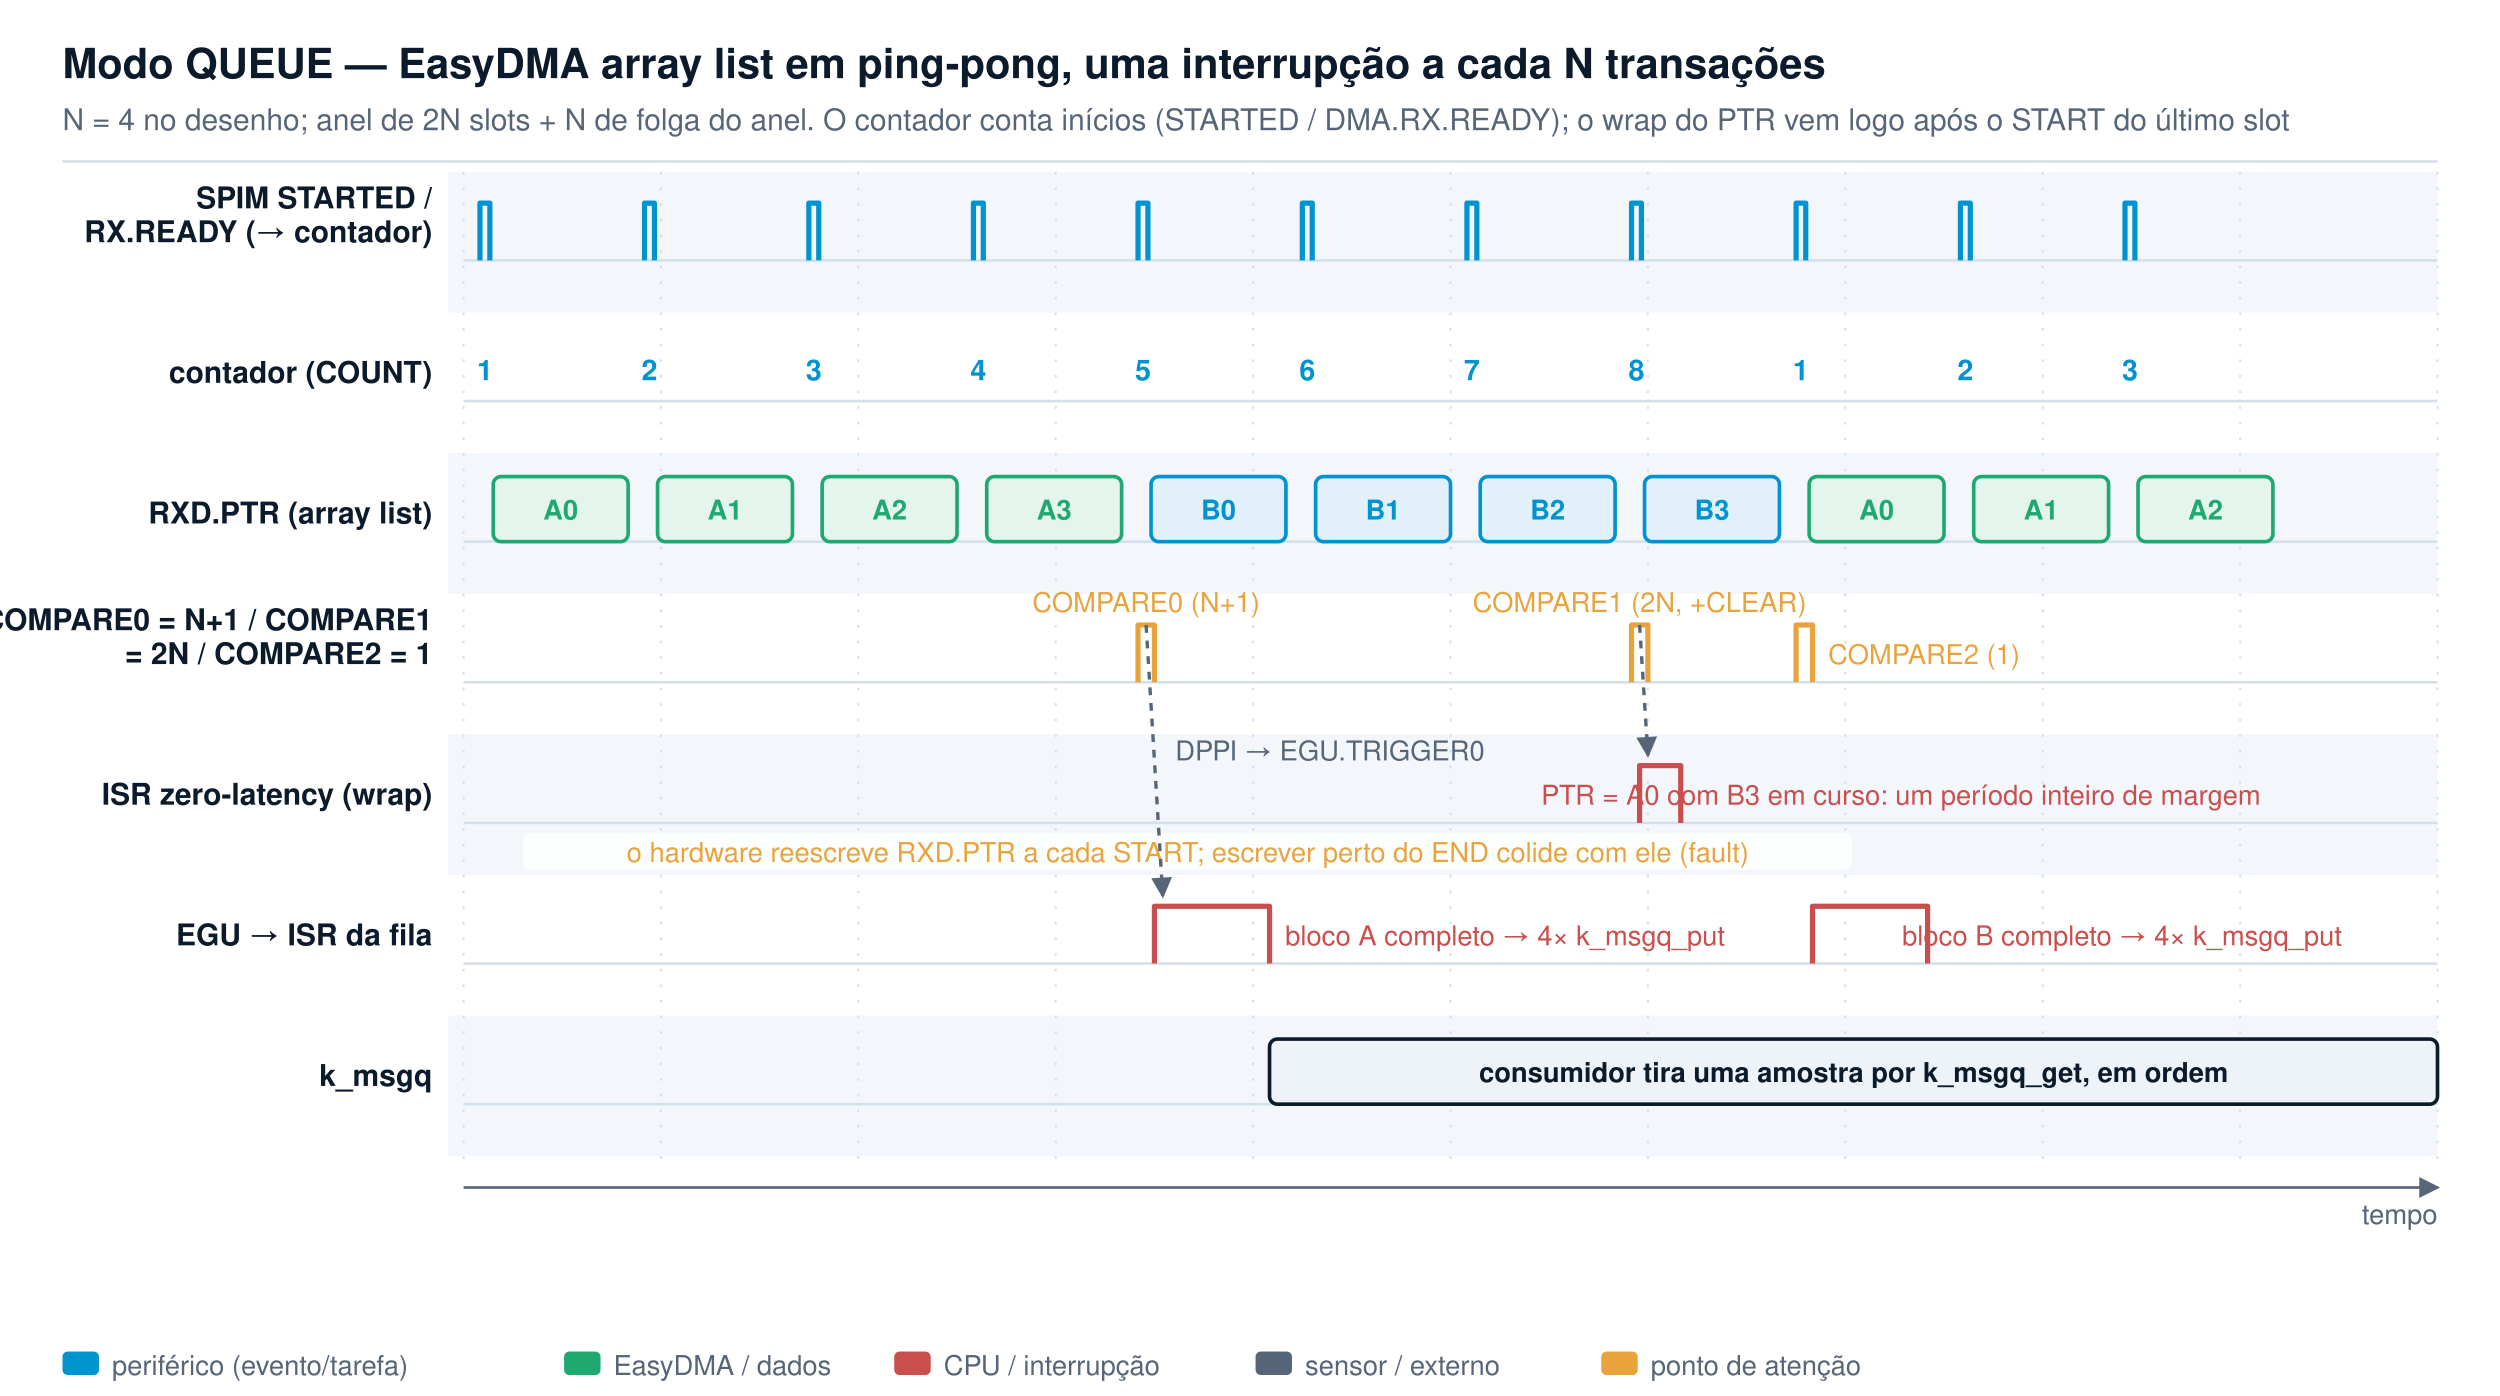
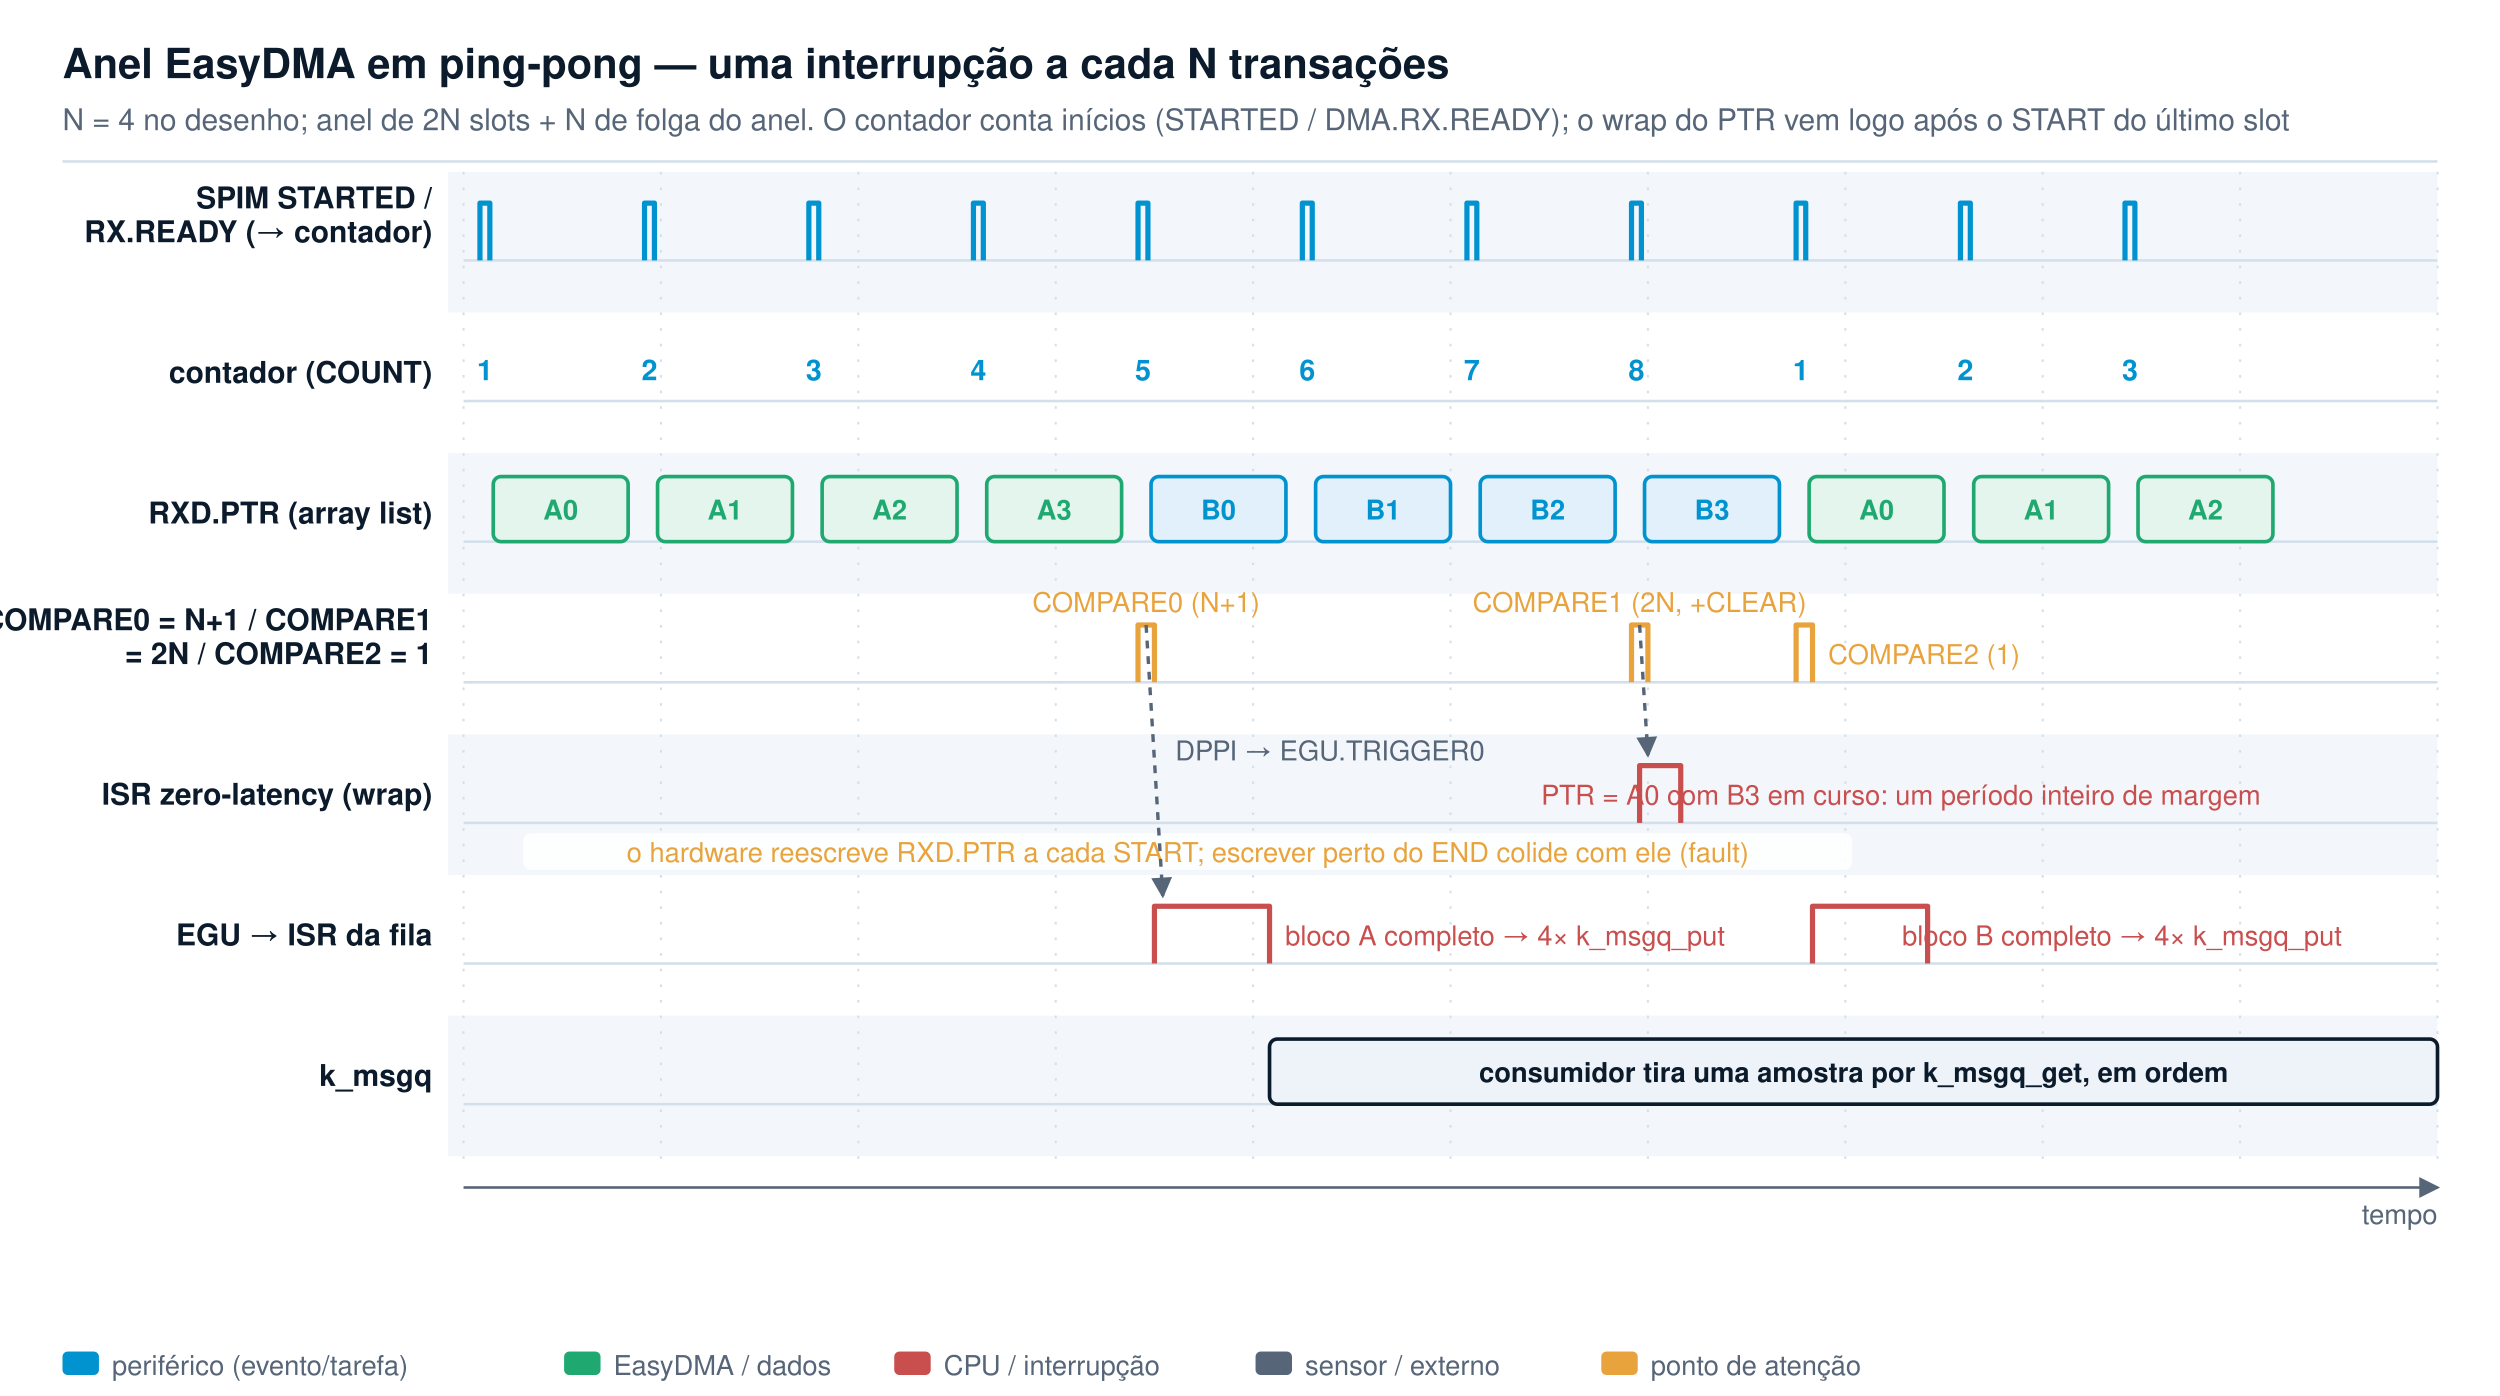
<svg xmlns="http://www.w3.org/2000/svg" width="960" height="536" viewBox="0 0 960 536">
  <defs>
    <marker id="arr" markerWidth="9" markerHeight="9" refX="7" refY="4.5" orient="auto" markerUnits="userSpaceOnUse">
      <path d="M0,0.5 L8,4.5 L0,8.5 z" fill="#566577" />
    </marker>
    <marker id="arr-blue" markerWidth="9" markerHeight="9" refX="7" refY="4.5" orient="auto" markerUnits="userSpaceOnUse">
      <path d="M0,0.5 L8,4.5 L0,8.5 z" fill="#0093D0" />
    </marker>
    <marker id="arr-green" markerWidth="9" markerHeight="9" refX="7" refY="4.5" orient="auto" markerUnits="userSpaceOnUse">
      <path d="M0,0.5 L8,4.5 L0,8.5 z" fill="#1FA971" />
    </marker>
    <marker id="arr-red" markerWidth="9" markerHeight="9" refX="7" refY="4.5" orient="auto" markerUnits="userSpaceOnUse">
      <path d="M0,0.5 L8,4.5 L0,8.5 z" fill="#C94F4F" />
    </marker>
    <filter id="shadow" x="-5%" y="-5%" width="110%" height="120%">
      <feDropShadow dx="0" dy="1.5" stdDeviation="1.5" flood-color="#00224E" flood-opacity="0.12" />
    </filter>
  </defs>
  <rect width="100%" height="100%" fill="white" />
-   <text x="24" y="30" fill="#0B1B2B" font-family="Segoe UI, Helvetica Neue, Helvetica, Arial, sans-serif" font-size="16" font-weight="600">Modo QUEUE — EasyDMA array list em ping-pong, uma interrupção a cada N transações</text>
+   <text x="24" y="30" fill="#0B1B2B" font-family="Segoe UI, Helvetica Neue, Helvetica, Arial, sans-serif" font-size="16" font-weight="600">Anel EasyDMA em ping-pong — uma interrupção a cada N transações</text>
  <text x="24" y="50" fill="#566577" font-family="Segoe UI, Helvetica Neue, Helvetica, Arial, sans-serif" font-size="11.5">N = 4 no desenho; anel de 2N slots + N de folga do anel. O contador conta inícios (STARTED / DMA.RX.READY); o wrap do PTR vem logo após o START do último slot</text>
  <line x1="24" y1="62" x2="936" y2="62" stroke="#D3E0EB" stroke-width="1" />
  <rect x="172" y="66" width="764" height="54" fill="#F3F7FB" />
  <line x1="178" y1="100" x2="936" y2="100" stroke="#D3E0EB" stroke-width="1" />
  <text x="166" y="80" text-anchor="end" fill="#0B1B2B" font-family="Segoe UI, Helvetica Neue, Helvetica, Arial, sans-serif" font-size="11.5" font-weight="600">SPIM STARTED /</text>
  <text x="166" y="93" text-anchor="end" fill="#0B1B2B" font-family="Segoe UI, Helvetica Neue, Helvetica, Arial, sans-serif" font-size="11.5" font-weight="600">RX.READY (→ contador)</text>
  <line x1="178" y1="154" x2="936" y2="154" stroke="#D3E0EB" stroke-width="1" />
  <text x="166" y="147" text-anchor="end" fill="#0B1B2B" font-family="Segoe UI, Helvetica Neue, Helvetica, Arial, sans-serif" font-size="11.5" font-weight="600">contador (COUNT)</text>
  <rect x="172" y="174" width="764" height="54" fill="#F3F7FB" />
  <line x1="178" y1="208" x2="936" y2="208" stroke="#D3E0EB" stroke-width="1" />
  <text x="166" y="201" text-anchor="end" fill="#0B1B2B" font-family="Segoe UI, Helvetica Neue, Helvetica, Arial, sans-serif" font-size="11.5" font-weight="600">RXD.PTR (array list)</text>
  <line x1="178" y1="262" x2="936" y2="262" stroke="#D3E0EB" stroke-width="1" />
  <text x="166" y="242" text-anchor="end" fill="#0B1B2B" font-family="Segoe UI, Helvetica Neue, Helvetica, Arial, sans-serif" font-size="11.5" font-weight="600">COMPARE0 = N+1 / COMPARE1</text>
  <text x="166" y="255" text-anchor="end" fill="#0B1B2B" font-family="Segoe UI, Helvetica Neue, Helvetica, Arial, sans-serif" font-size="11.5" font-weight="600">= 2N / COMPARE2 = 1</text>
  <rect x="172" y="282" width="764" height="54" fill="#F3F7FB" />
  <line x1="178" y1="316" x2="936" y2="316" stroke="#D3E0EB" stroke-width="1" />
  <text x="166" y="309" text-anchor="end" fill="#0B1B2B" font-family="Segoe UI, Helvetica Neue, Helvetica, Arial, sans-serif" font-size="11.5" font-weight="600">ISR zero-latency (wrap)</text>
  <line x1="178" y1="370" x2="936" y2="370" stroke="#D3E0EB" stroke-width="1" />
  <text x="166" y="363" text-anchor="end" fill="#0B1B2B" font-family="Segoe UI, Helvetica Neue, Helvetica, Arial, sans-serif" font-size="11.5" font-weight="600">EGU → ISR da fila</text>
  <rect x="172" y="390" width="764" height="54" fill="#F3F7FB" />
  <line x1="178" y1="424" x2="936" y2="424" stroke="#D3E0EB" stroke-width="1" />
  <text x="166" y="417" text-anchor="end" fill="#0B1B2B" font-family="Segoe UI, Helvetica Neue, Helvetica, Arial, sans-serif" font-size="11.5" font-weight="600">k_msgq</text>
  <line x1="178.0" y1="66" x2="178.0" y2="448" stroke="#D3E0EB" stroke-width="0.8" stroke-dasharray="1 5" />
  <line x1="253.8" y1="66" x2="253.8" y2="448" stroke="#D3E0EB" stroke-width="0.8" stroke-dasharray="1 5" />
  <line x1="329.6" y1="66" x2="329.6" y2="448" stroke="#D3E0EB" stroke-width="0.8" stroke-dasharray="1 5" />
  <line x1="405.4" y1="66" x2="405.4" y2="448" stroke="#D3E0EB" stroke-width="0.8" stroke-dasharray="1 5" />
  <line x1="481.2" y1="66" x2="481.2" y2="448" stroke="#D3E0EB" stroke-width="0.8" stroke-dasharray="1 5" />
  <line x1="557.0" y1="66" x2="557.0" y2="448" stroke="#D3E0EB" stroke-width="0.8" stroke-dasharray="1 5" />
  <line x1="632.8" y1="66" x2="632.8" y2="448" stroke="#D3E0EB" stroke-width="0.8" stroke-dasharray="1 5" />
  <line x1="708.6" y1="66" x2="708.6" y2="448" stroke="#D3E0EB" stroke-width="0.8" stroke-dasharray="1 5" />
  <line x1="784.4" y1="66" x2="784.4" y2="448" stroke="#D3E0EB" stroke-width="0.8" stroke-dasharray="1 5" />
  <line x1="860.2" y1="66" x2="860.2" y2="448" stroke="#D3E0EB" stroke-width="0.8" stroke-dasharray="1 5" />
  <line x1="936.0" y1="66" x2="936.0" y2="448" stroke="#D3E0EB" stroke-width="0.8" stroke-dasharray="1 5" />
  <path d="M184.3,100.0 V78.0 H188.1 V100.0" fill="none" stroke="#0093D0" stroke-width="2" stroke-linejoin="round" />
  <text x="186.2" y="146.0" fill="#0093D0" text-anchor="middle" font-family="Segoe UI, Helvetica Neue, Helvetica, Arial, sans-serif" font-size="11" font-weight="600">1</text>
  <path d="M247.5,100.0 V78.0 H251.3 V100.0" fill="none" stroke="#0093D0" stroke-width="2" stroke-linejoin="round" />
  <text x="249.4" y="146.0" fill="#0093D0" text-anchor="middle" font-family="Segoe UI, Helvetica Neue, Helvetica, Arial, sans-serif" font-size="11" font-weight="600">2</text>
  <path d="M310.6,100.0 V78.0 H314.4 V100.0" fill="none" stroke="#0093D0" stroke-width="2" stroke-linejoin="round" />
  <text x="312.5" y="146.0" fill="#0093D0" text-anchor="middle" font-family="Segoe UI, Helvetica Neue, Helvetica, Arial, sans-serif" font-size="11" font-weight="600">3</text>
  <path d="M373.8,100.0 V78.0 H377.6 V100.0" fill="none" stroke="#0093D0" stroke-width="2" stroke-linejoin="round" />
  <text x="375.7" y="146.0" fill="#0093D0" text-anchor="middle" font-family="Segoe UI, Helvetica Neue, Helvetica, Arial, sans-serif" font-size="11" font-weight="600">4</text>
  <path d="M437.0,100.0 V78.0 H440.8 V100.0" fill="none" stroke="#0093D0" stroke-width="2" stroke-linejoin="round" />
  <text x="438.9" y="146.0" fill="#0093D0" text-anchor="middle" font-family="Segoe UI, Helvetica Neue, Helvetica, Arial, sans-serif" font-size="11" font-weight="600">5</text>
  <path d="M500.1,100.0 V78.0 H503.9 V100.0" fill="none" stroke="#0093D0" stroke-width="2" stroke-linejoin="round" />
  <text x="502.0" y="146.0" fill="#0093D0" text-anchor="middle" font-family="Segoe UI, Helvetica Neue, Helvetica, Arial, sans-serif" font-size="11" font-weight="600">6</text>
  <path d="M563.3,100.0 V78.0 H567.1 V100.0" fill="none" stroke="#0093D0" stroke-width="2" stroke-linejoin="round" />
  <text x="565.2" y="146.0" fill="#0093D0" text-anchor="middle" font-family="Segoe UI, Helvetica Neue, Helvetica, Arial, sans-serif" font-size="11" font-weight="600">7</text>
  <path d="M626.5,100.0 V78.0 H630.3 V100.0" fill="none" stroke="#0093D0" stroke-width="2" stroke-linejoin="round" />
  <text x="628.4" y="146.0" fill="#0093D0" text-anchor="middle" font-family="Segoe UI, Helvetica Neue, Helvetica, Arial, sans-serif" font-size="11" font-weight="600">8</text>
  <path d="M689.7,100.0 V78.0 H693.4 V100.0" fill="none" stroke="#0093D0" stroke-width="2" stroke-linejoin="round" />
  <text x="691.5" y="146.0" fill="#0093D0" text-anchor="middle" font-family="Segoe UI, Helvetica Neue, Helvetica, Arial, sans-serif" font-size="11" font-weight="600">1</text>
  <path d="M752.8,100.0 V78.0 H756.6 V100.0" fill="none" stroke="#0093D0" stroke-width="2" stroke-linejoin="round" />
  <text x="754.7" y="146.0" fill="#0093D0" text-anchor="middle" font-family="Segoe UI, Helvetica Neue, Helvetica, Arial, sans-serif" font-size="11" font-weight="600">2</text>
  <path d="M816.0,100.0 V78.0 H819.8 V100.0" fill="none" stroke="#0093D0" stroke-width="2" stroke-linejoin="round" />
  <text x="817.9" y="146.0" fill="#0093D0" text-anchor="middle" font-family="Segoe UI, Helvetica Neue, Helvetica, Arial, sans-serif" font-size="11" font-weight="600">3</text>
  <rect x="189.4" y="183.0" width="51.8" height="25" rx="3" fill="#E3F5EC" stroke="#1FA971" stroke-width="1.4" />
  <text x="215.3" y="199.5" fill="#1FA971" text-anchor="middle" font-family="Segoe UI, Helvetica Neue, Helvetica, Arial, sans-serif" font-size="10.5" font-weight="600">A0</text>
  <rect x="252.5" y="183.0" width="51.8" height="25" rx="3" fill="#E3F5EC" stroke="#1FA971" stroke-width="1.4" />
  <text x="278.4" y="199.5" fill="#1FA971" text-anchor="middle" font-family="Segoe UI, Helvetica Neue, Helvetica, Arial, sans-serif" font-size="10.5" font-weight="600">A1</text>
  <rect x="315.7" y="183.0" width="51.8" height="25" rx="3" fill="#E3F5EC" stroke="#1FA971" stroke-width="1.4" />
  <text x="341.6" y="199.5" fill="#1FA971" text-anchor="middle" font-family="Segoe UI, Helvetica Neue, Helvetica, Arial, sans-serif" font-size="10.5" font-weight="600">A2</text>
  <rect x="378.9" y="183.0" width="51.8" height="25" rx="3" fill="#E3F5EC" stroke="#1FA971" stroke-width="1.4" />
  <text x="404.8" y="199.5" fill="#1FA971" text-anchor="middle" font-family="Segoe UI, Helvetica Neue, Helvetica, Arial, sans-serif" font-size="10.5" font-weight="600">A3</text>
  <rect x="442.0" y="183.0" width="51.8" height="25" rx="3" fill="#E1F0FA" stroke="#0093D0" stroke-width="1.4" />
  <text x="467.9" y="199.5" fill="#0093D0" text-anchor="middle" font-family="Segoe UI, Helvetica Neue, Helvetica, Arial, sans-serif" font-size="10.5" font-weight="600">B0</text>
  <rect x="505.2" y="183.0" width="51.8" height="25" rx="3" fill="#E1F0FA" stroke="#0093D0" stroke-width="1.4" />
  <text x="531.1" y="199.5" fill="#0093D0" text-anchor="middle" font-family="Segoe UI, Helvetica Neue, Helvetica, Arial, sans-serif" font-size="10.5" font-weight="600">B1</text>
  <rect x="568.4" y="183.0" width="51.8" height="25" rx="3" fill="#E1F0FA" stroke="#0093D0" stroke-width="1.4" />
  <text x="594.3" y="199.5" fill="#0093D0" text-anchor="middle" font-family="Segoe UI, Helvetica Neue, Helvetica, Arial, sans-serif" font-size="10.5" font-weight="600">B2</text>
  <rect x="631.5" y="183.0" width="51.8" height="25" rx="3" fill="#E1F0FA" stroke="#0093D0" stroke-width="1.4" />
  <text x="657.4" y="199.5" fill="#0093D0" text-anchor="middle" font-family="Segoe UI, Helvetica Neue, Helvetica, Arial, sans-serif" font-size="10.5" font-weight="600">B3</text>
  <rect x="694.7" y="183.0" width="51.8" height="25" rx="3" fill="#E3F5EC" stroke="#1FA971" stroke-width="1.4" />
  <text x="720.6" y="199.5" fill="#1FA971" text-anchor="middle" font-family="Segoe UI, Helvetica Neue, Helvetica, Arial, sans-serif" font-size="10.5" font-weight="600">A0</text>
  <rect x="757.9" y="183.0" width="51.8" height="25" rx="3" fill="#E3F5EC" stroke="#1FA971" stroke-width="1.4" />
  <text x="783.8" y="199.5" fill="#1FA971" text-anchor="middle" font-family="Segoe UI, Helvetica Neue, Helvetica, Arial, sans-serif" font-size="10.5" font-weight="600">A1</text>
  <rect x="821.0" y="183.0" width="51.8" height="25" rx="3" fill="#E3F5EC" stroke="#1FA971" stroke-width="1.4" />
  <text x="846.9" y="199.5" fill="#1FA971" text-anchor="middle" font-family="Segoe UI, Helvetica Neue, Helvetica, Arial, sans-serif" font-size="10.5" font-weight="600">A2</text>
  <path d="M437.0,262.0 V240.0 H443.3 V262.0" fill="none" stroke="#E8A33D" stroke-width="2" stroke-linejoin="round" />
  <text x="440.1" y="235.0" fill="#E8A33D" text-anchor="middle" font-family="Segoe UI, Helvetica Neue, Helvetica, Arial, sans-serif" font-size="10.5">COMPARE0 (N+1)</text>
  <path d="M626.5,262.0 V240.0 H632.8 V262.0" fill="none" stroke="#E8A33D" stroke-width="2" stroke-linejoin="round" />
  <text x="629.6" y="235.0" fill="#E8A33D" text-anchor="middle" font-family="Segoe UI, Helvetica Neue, Helvetica, Arial, sans-serif" font-size="10.5">COMPARE1 (2N, +CLEAR)</text>
  <path d="M689.7,262.0 V240.0 H696.0 V262.0" fill="none" stroke="#E8A33D" stroke-width="2" stroke-linejoin="round" />
  <text x="702.0" y="255.0" fill="#E8A33D" text-anchor="start" font-family="Segoe UI, Helvetica Neue, Helvetica, Arial, sans-serif" font-size="10.5">COMPARE2 (1)</text>
  <path d="M629.6,316.0 V294.0 H645.4 V316.0" fill="none" stroke="#C94F4F" stroke-width="2" stroke-linejoin="round" />
  <text x="591.8" y="309.0" fill="#C94F4F" text-anchor="start" font-family="Segoe UI, Helvetica Neue, Helvetica, Arial, sans-serif" font-size="10.5">PTR = A0 com B3 em curso: um período inteiro de margem</text>
  <path d="M443.3,370.0 V348.0 H487.5 V370.0" fill="none" stroke="#C94F4F" stroke-width="2" stroke-linejoin="round" />
  <text x="493.5" y="363.0" fill="#C94F4F" text-anchor="start" font-family="Segoe UI, Helvetica Neue, Helvetica, Arial, sans-serif" font-size="10.5">bloco A completo → 4× k_msgq_put</text>
  <path d="M696.0,370.0 V348.0 H740.2 V370.0" fill="none" stroke="#C94F4F" stroke-width="2" stroke-linejoin="round" />
  <text x="730.4" y="363.0" fill="#C94F4F" text-anchor="start" font-family="Segoe UI, Helvetica Neue, Helvetica, Arial, sans-serif" font-size="10.5">bloco B completo → 4× k_msgq_put</text>
  <rect x="487.5" y="399.0" width="448.5" height="25" rx="3" fill="#EDF3F8" stroke="#0B1B2B" stroke-width="1.4" />
  <text x="711.8" y="415.5" fill="#0B1B2B" text-anchor="middle" font-family="Segoe UI, Helvetica Neue, Helvetica, Arial, sans-serif" font-size="10.5" font-weight="600">consumidor tira uma amostra por k_msgq_get, em ordem</text>
  <rect x="200.9" y="320" width="510.3" height="14" rx="3" fill="white" opacity="0.85" />
  <text x="456.1" y="331.0" fill="#E8A33D" text-anchor="middle" font-family="Segoe UI, Helvetica Neue, Helvetica, Arial, sans-serif" font-size="10.5">o hardware reescreve RXD.PTR a cada START; escrever perto do END colide com ele (fault)</text>
  <line x1="629.6" y1="240.0" x2="632.8" y2="290.0" stroke="#566577" stroke-width="1.3" stroke-dasharray="3 3" marker-end="url(#arr)" />
  <line x1="440.1" y1="240.0" x2="446.5" y2="344.0" stroke="#566577" stroke-width="1.3" stroke-dasharray="3 3" marker-end="url(#arr)" />
  <text x="451.3" y="292.0" fill="#566577" text-anchor="start" font-family="Segoe UI, Helvetica Neue, Helvetica, Arial, sans-serif" font-size="10.5">DPPI → EGU.TRIGGER0</text>
  <line x1="178" y1="456" x2="936" y2="456" stroke="#566577" stroke-width="1" marker-end="url(#arr)" />
  <text x="936" y="470" text-anchor="end" fill="#566577" font-family="Segoe UI, Helvetica Neue, Helvetica, Arial, sans-serif" font-size="10.5">tempo</text>
  <rect x="24" y="519" width="14" height="9" rx="2" fill="#0093D0" />
  <text x="43" y="528" fill="#566577" font-family="Segoe UI, Helvetica Neue, Helvetica, Arial, sans-serif" font-size="10.5">periférico (evento/tarefa)</text>
  <rect x="216.61" y="519" width="14" height="9" rx="2" fill="#1FA971" />
  <text x="235.61" y="528" fill="#566577" font-family="Segoe UI, Helvetica Neue, Helvetica, Arial, sans-serif" font-size="10.5">EasyDMA / dados</text>
  <rect x="343.385" y="519" width="14" height="9" rx="2" fill="#C94F4F" />
  <text x="362.385" y="528" fill="#566577" font-family="Segoe UI, Helvetica Neue, Helvetica, Arial, sans-serif" font-size="10.5">CPU / interrupção</text>
  <rect x="482.13" y="519" width="14" height="9" rx="2" fill="#566577" />
  <text x="501.13" y="528" fill="#566577" font-family="Segoe UI, Helvetica Neue, Helvetica, Arial, sans-serif" font-size="10.5">sensor / externo</text>
  <rect x="614.89" y="519" width="14" height="9" rx="2" fill="#E8A33D" />
  <text x="633.89" y="528" fill="#566577" font-family="Segoe UI, Helvetica Neue, Helvetica, Arial, sans-serif" font-size="10.5">ponto de atenção</text>
</svg>
